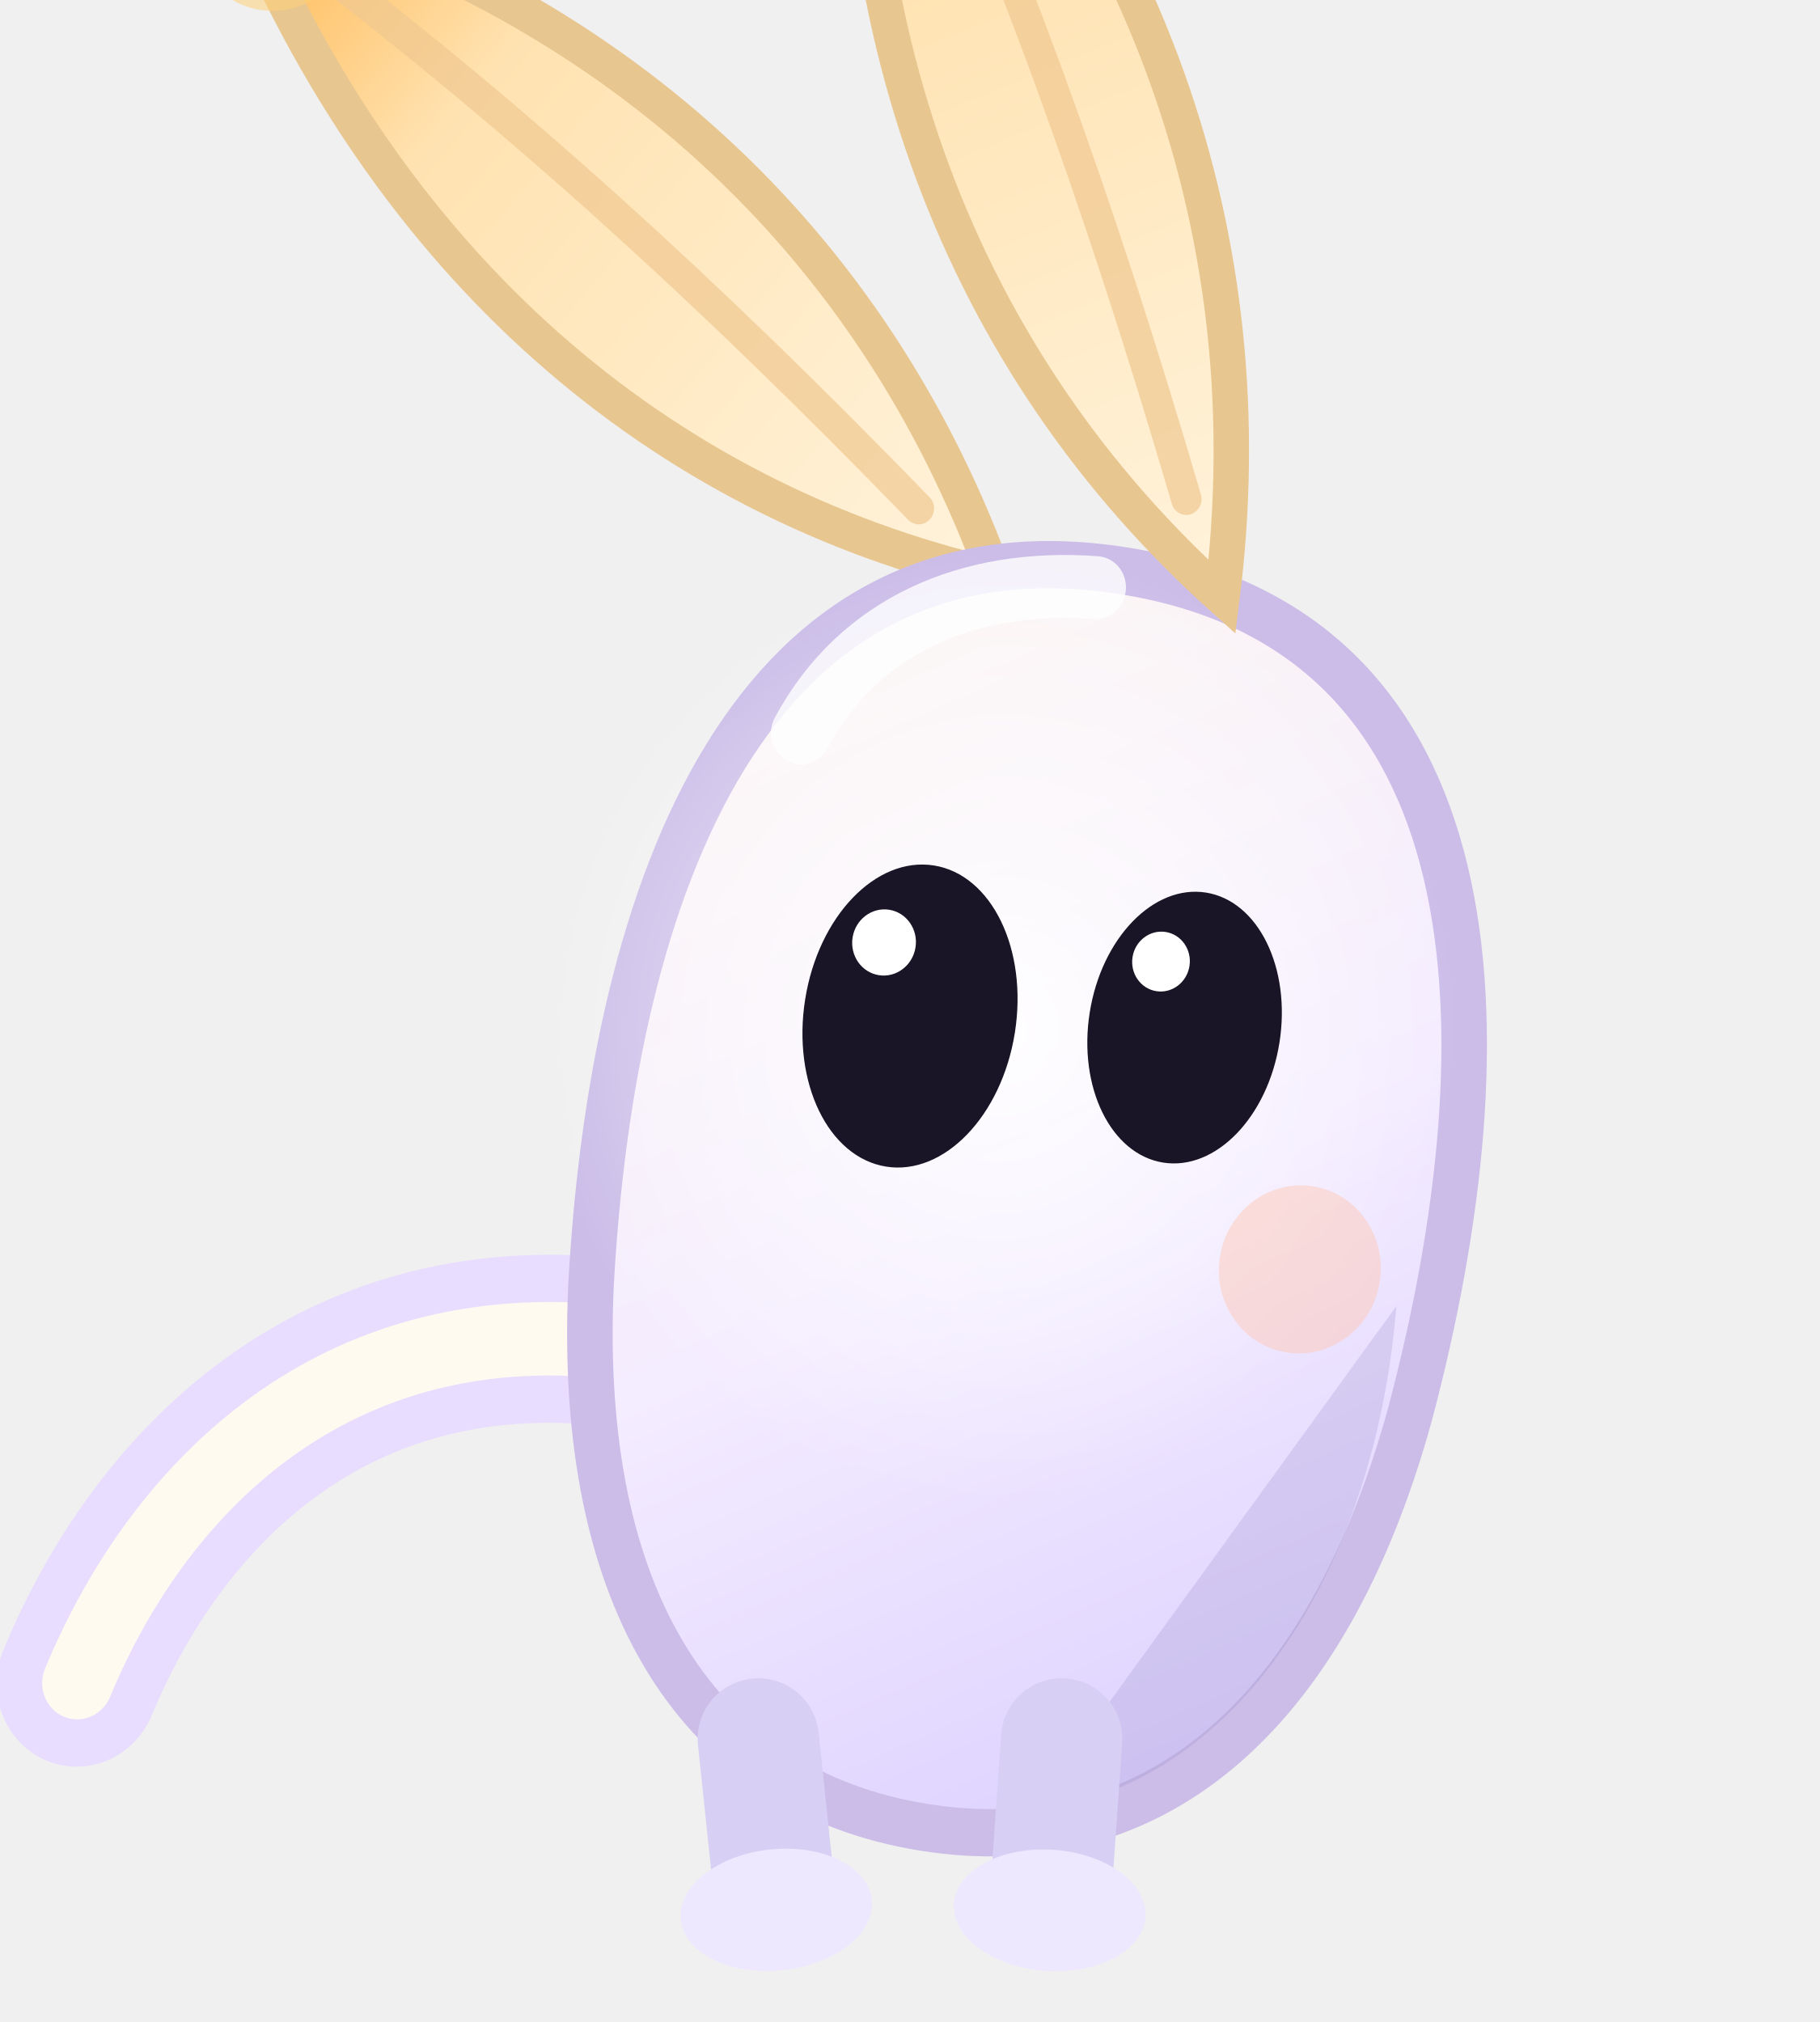
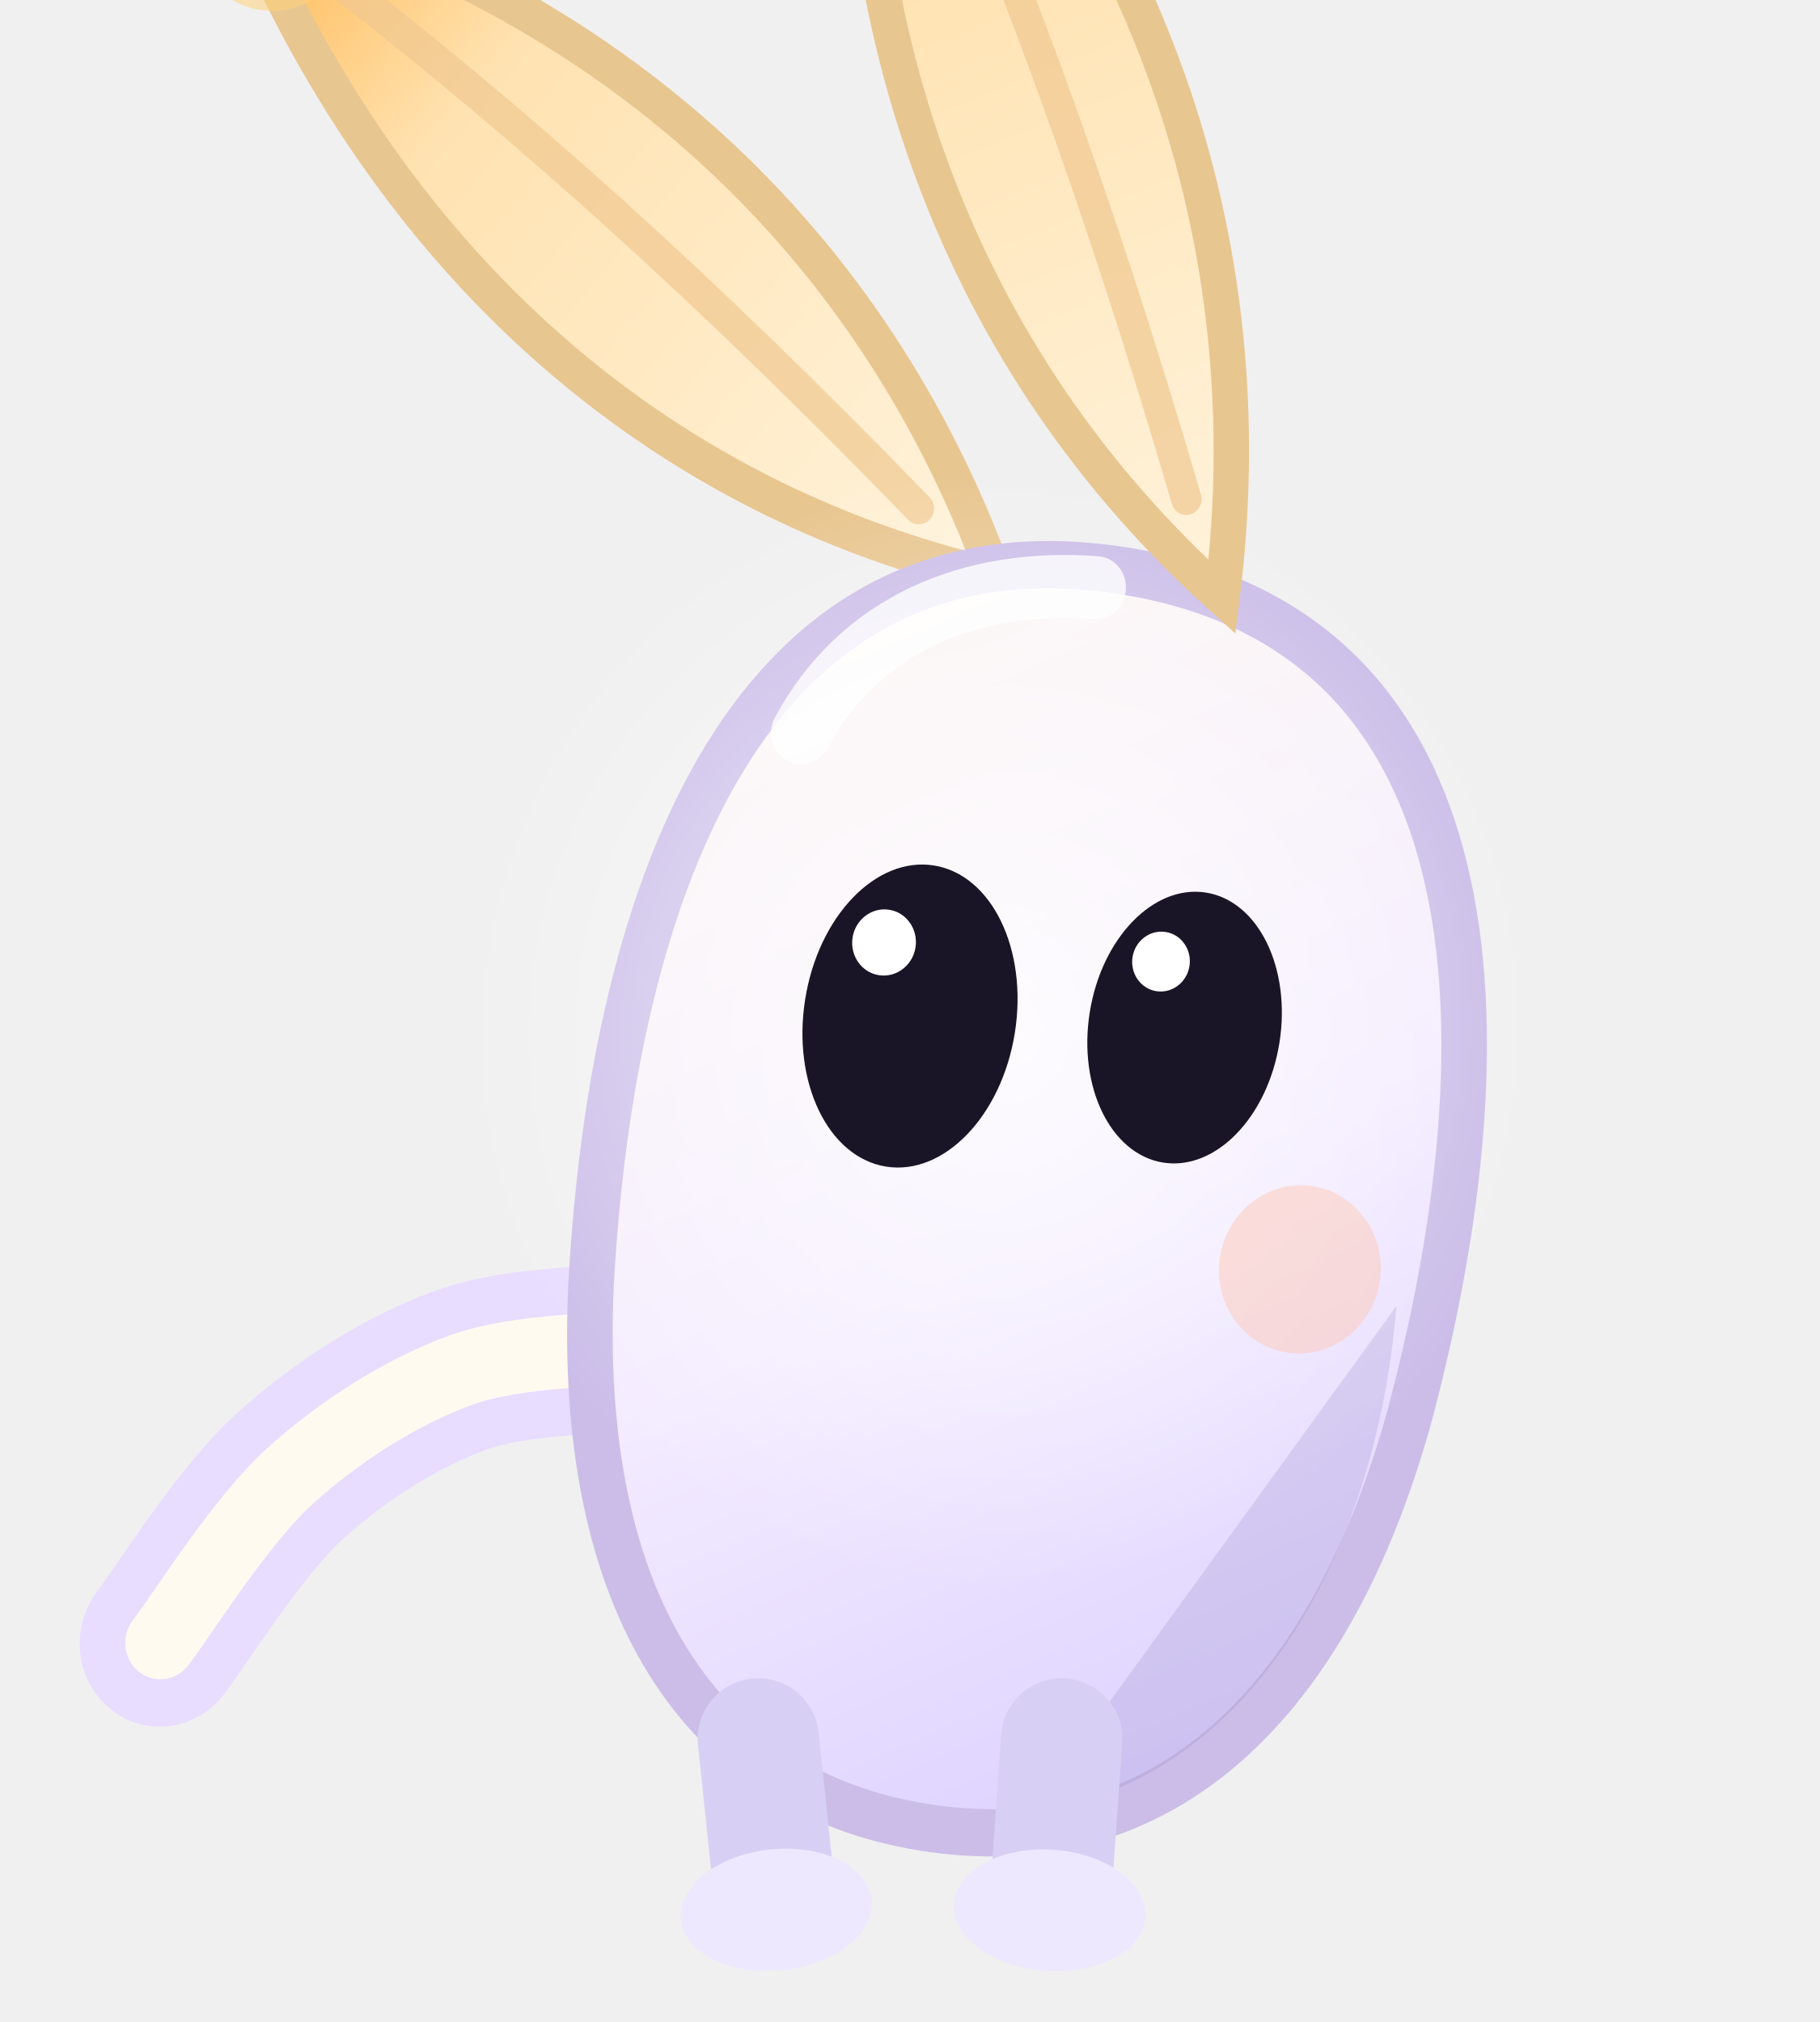
<svg xmlns="http://www.w3.org/2000/svg" viewBox="0 0 36 40" width="36" height="40">
  <defs>
-     <linearGradient id="mb" x1="10" y1="10" x2="26" y2="36" gradientUnits="userSpaceOnUse">
+     <linearGradient id="me1" x1="0" y1="0" x2="0" y2="-20" gradientUnits="userSpaceOnUse">
+       <stop offset="0" stop-color="#fff3dc" />
+       <stop offset="0.7" stop-color="#ffe2b0" />
+       <stop offset="1" stop-color="#ffb347" />
+     </linearGradient>
+     <linearGradient id="mb2" x1="10" y1="10" x2="26" y2="36" gradientUnits="userSpaceOnUse">
      <stop offset="0" stop-color="#fffaf0" />
      <stop offset="0.55" stop-color="#f4ecff" />
      <stop offset="1" stop-color="#d8ccff" />
    </linearGradient>
-     <linearGradient id="me" x1="0" y1="0" x2="0" y2="-20" gradientUnits="userSpaceOnUse">
-       <stop offset="0" stop-color="#fff3dc" />
-       <stop offset="0.7" stop-color="#ffe2b0" />
-       <stop offset="1" stop-color="#ffb347" />
-     </linearGradient>
-     <radialGradient id="mc" cx="17" cy="21" r="9" gradientUnits="userSpaceOnUse">
-       <stop offset="0" stop-color="#ffffff" stop-opacity="0.9" />
+     <radialGradient id="mc3" cx="17" cy="21" r="10.68" gradientUnits="userSpaceOnUse">
+       <stop offset="0" stop-color="#ffffff" stop-opacity="0.78" />
      <stop offset="1" stop-color="#ffffff" stop-opacity="0" />
    </radialGradient>
  </defs>
  <g transform="translate(18 38) rotate(9 0 0) scale(1 1.04) translate(-18 -38)">
-     <path d="M11 28 C5 28 2 32 1 36" fill="none" stroke="#e8dcff" stroke-width="3.2" stroke-linecap="round" stroke-linejoin="round" />
-     <path d="M11 28 C5 28 2 32 1 36" fill="none" stroke="#fffaf0" stroke-width="1.4" stroke-linecap="round" stroke-linejoin="round" />
+     <path d="M11 28 C10.417 28.167 8.583 28.417 7.5 29 C6.417 29.583 5.333 30.5 4.5 31.5 C3.667 32.5 2.833 34.417 2.5 35" fill="none" stroke="#e8dcff" stroke-width="3.2" stroke-linecap="round" stroke-linejoin="round" />
+     <path d="M11 28 C10.417 28.167 8.583 28.417 7.5 29 C6.417 29.583 5.333 30.5 4.5 31.5 C3.667 32.5 2.833 34.417 2.5 35" fill="none" stroke="#fffaf0" stroke-width="1.4" stroke-linecap="round" stroke-linejoin="round" />
    <g transform="translate(15.5 12.5) rotate(-58 0 0)">
-       <path d="M0 0 C-3.2 -6 -3.4 -13 0 -20 C3.4 -13 3.2 -6 0 0 Z" fill="url(#me)" stroke="#e8c690" stroke-width="0.7" />
+       <path d="M0 0 C-3.2 -6 -3.4 -13 0 -20 C3.4 -13 3.2 -6 0 0 Z" fill="url(#me1)" stroke="#e8c690" stroke-width="0.7" />
      <path d="M0 -2 C0.4 -8 0.4 -13 0 -18" fill="none" stroke="#f0c890" stroke-width="0.6" stroke-linecap="round" stroke-linejoin="round" opacity="0.7" />
      <circle cx="0" cy="-19" r="1.6" fill="#ffd27a" opacity="0.55" />
    </g>
-     <path d="M18 12 C25.5 12 27 19.5 26.2 27 C25.5 33 22.5 36.2 18 36.2 C13.5 36.2 10.5 33 9.8 27 C9 19.5 10.5 12 18 12 Z" fill="url(#mb)" stroke="#cbbde8" stroke-width="0.9" />
-     <circle cx="17" cy="21" r="9" fill="url(#mc)" />
+     <path d="M18 12 C25.5 12 27 19.5 26.2 27 C25.5 33 22.5 36.2 18 36.2 C13.5 36.2 10.5 33 9.8 27 C9 19.5 10.5 12 18 12 Z" fill="url(#mb2)" stroke="#cbbde8" stroke-width="0.9" />
+     <circle cx="17" cy="21" r="10.68" fill="url(#mc3)" />
    <path d="M12.2 16 C13 13.8 15 12.6 17.5 12.4" fill="none" stroke="#ffffff" stroke-width="1.2" stroke-linecap="round" stroke-linejoin="round" opacity="0.8" />
-     <path d="M20 35.6 C24 34.5 26 30 25.6 25" fill="#8f7fbf" opacity="0.22" stroke="none" />
+     <path d="M20 35.6 C24 34.5 26 30 25.6 25" fill="#8f7fbf" opacity="0.22" />
    <circle cx="23.6" cy="24.6" r="1.6" fill="#ffc6b0" opacity="0.45" />
    <g transform="translate(20 12.2) rotate(-30 0 0)">
-       <path d="M0 0 C-3.2 -6 -3.4 -13 0 -20 C3.4 -13 3.2 -6 0 0 Z" fill="url(#me)" stroke="#e8c690" stroke-width="0.7" />
+       <path d="M0 0 C-3.2 -6 -3.4 -13 0 -20 C3.4 -13 3.2 -6 0 0 Z" fill="url(#me1)" stroke="#e8c690" stroke-width="0.7" />
      <path d="M0 -2 C0.4 -8 0.4 -13 0 -18" fill="none" stroke="#f0c890" stroke-width="0.6" stroke-linecap="round" stroke-linejoin="round" opacity="0.7" />
      <circle cx="0" cy="-19" r="1.6" fill="#ffd27a" opacity="0.55" />
    </g>
    <ellipse cx="15.2" cy="21" rx="2.1" ry="2.9" fill="#1a1526" />
    <circle cx="14.465" cy="19.695" r="0.63" fill="#ffffff" />
    <ellipse cx="20.6" cy="20.4" rx="1.9" ry="2.6" fill="#1a1526" />
    <circle cx="19.935" cy="19.23" r="0.57" fill="#ffffff" />
  </g>
  <g transform="translate(15 34.4) rotate(-6 0 0)">
    <path d="M0 0 L0 3.2" fill="none" stroke="#d8d0f4" stroke-width="2.4" stroke-linecap="round" stroke-linejoin="round" />
    <ellipse cx="0" cy="3.4" rx="1.9" ry="1.2" fill="#eee8ff" />
  </g>
  <g transform="translate(21 34.4) rotate(4 0 0)">
    <path d="M0 0 L0 3.2" fill="none" stroke="#d8d0f4" stroke-width="2.4" stroke-linecap="round" stroke-linejoin="round" />
    <ellipse cx="0" cy="3.4" rx="1.9" ry="1.2" fill="#eee8ff" />
  </g>
</svg>
